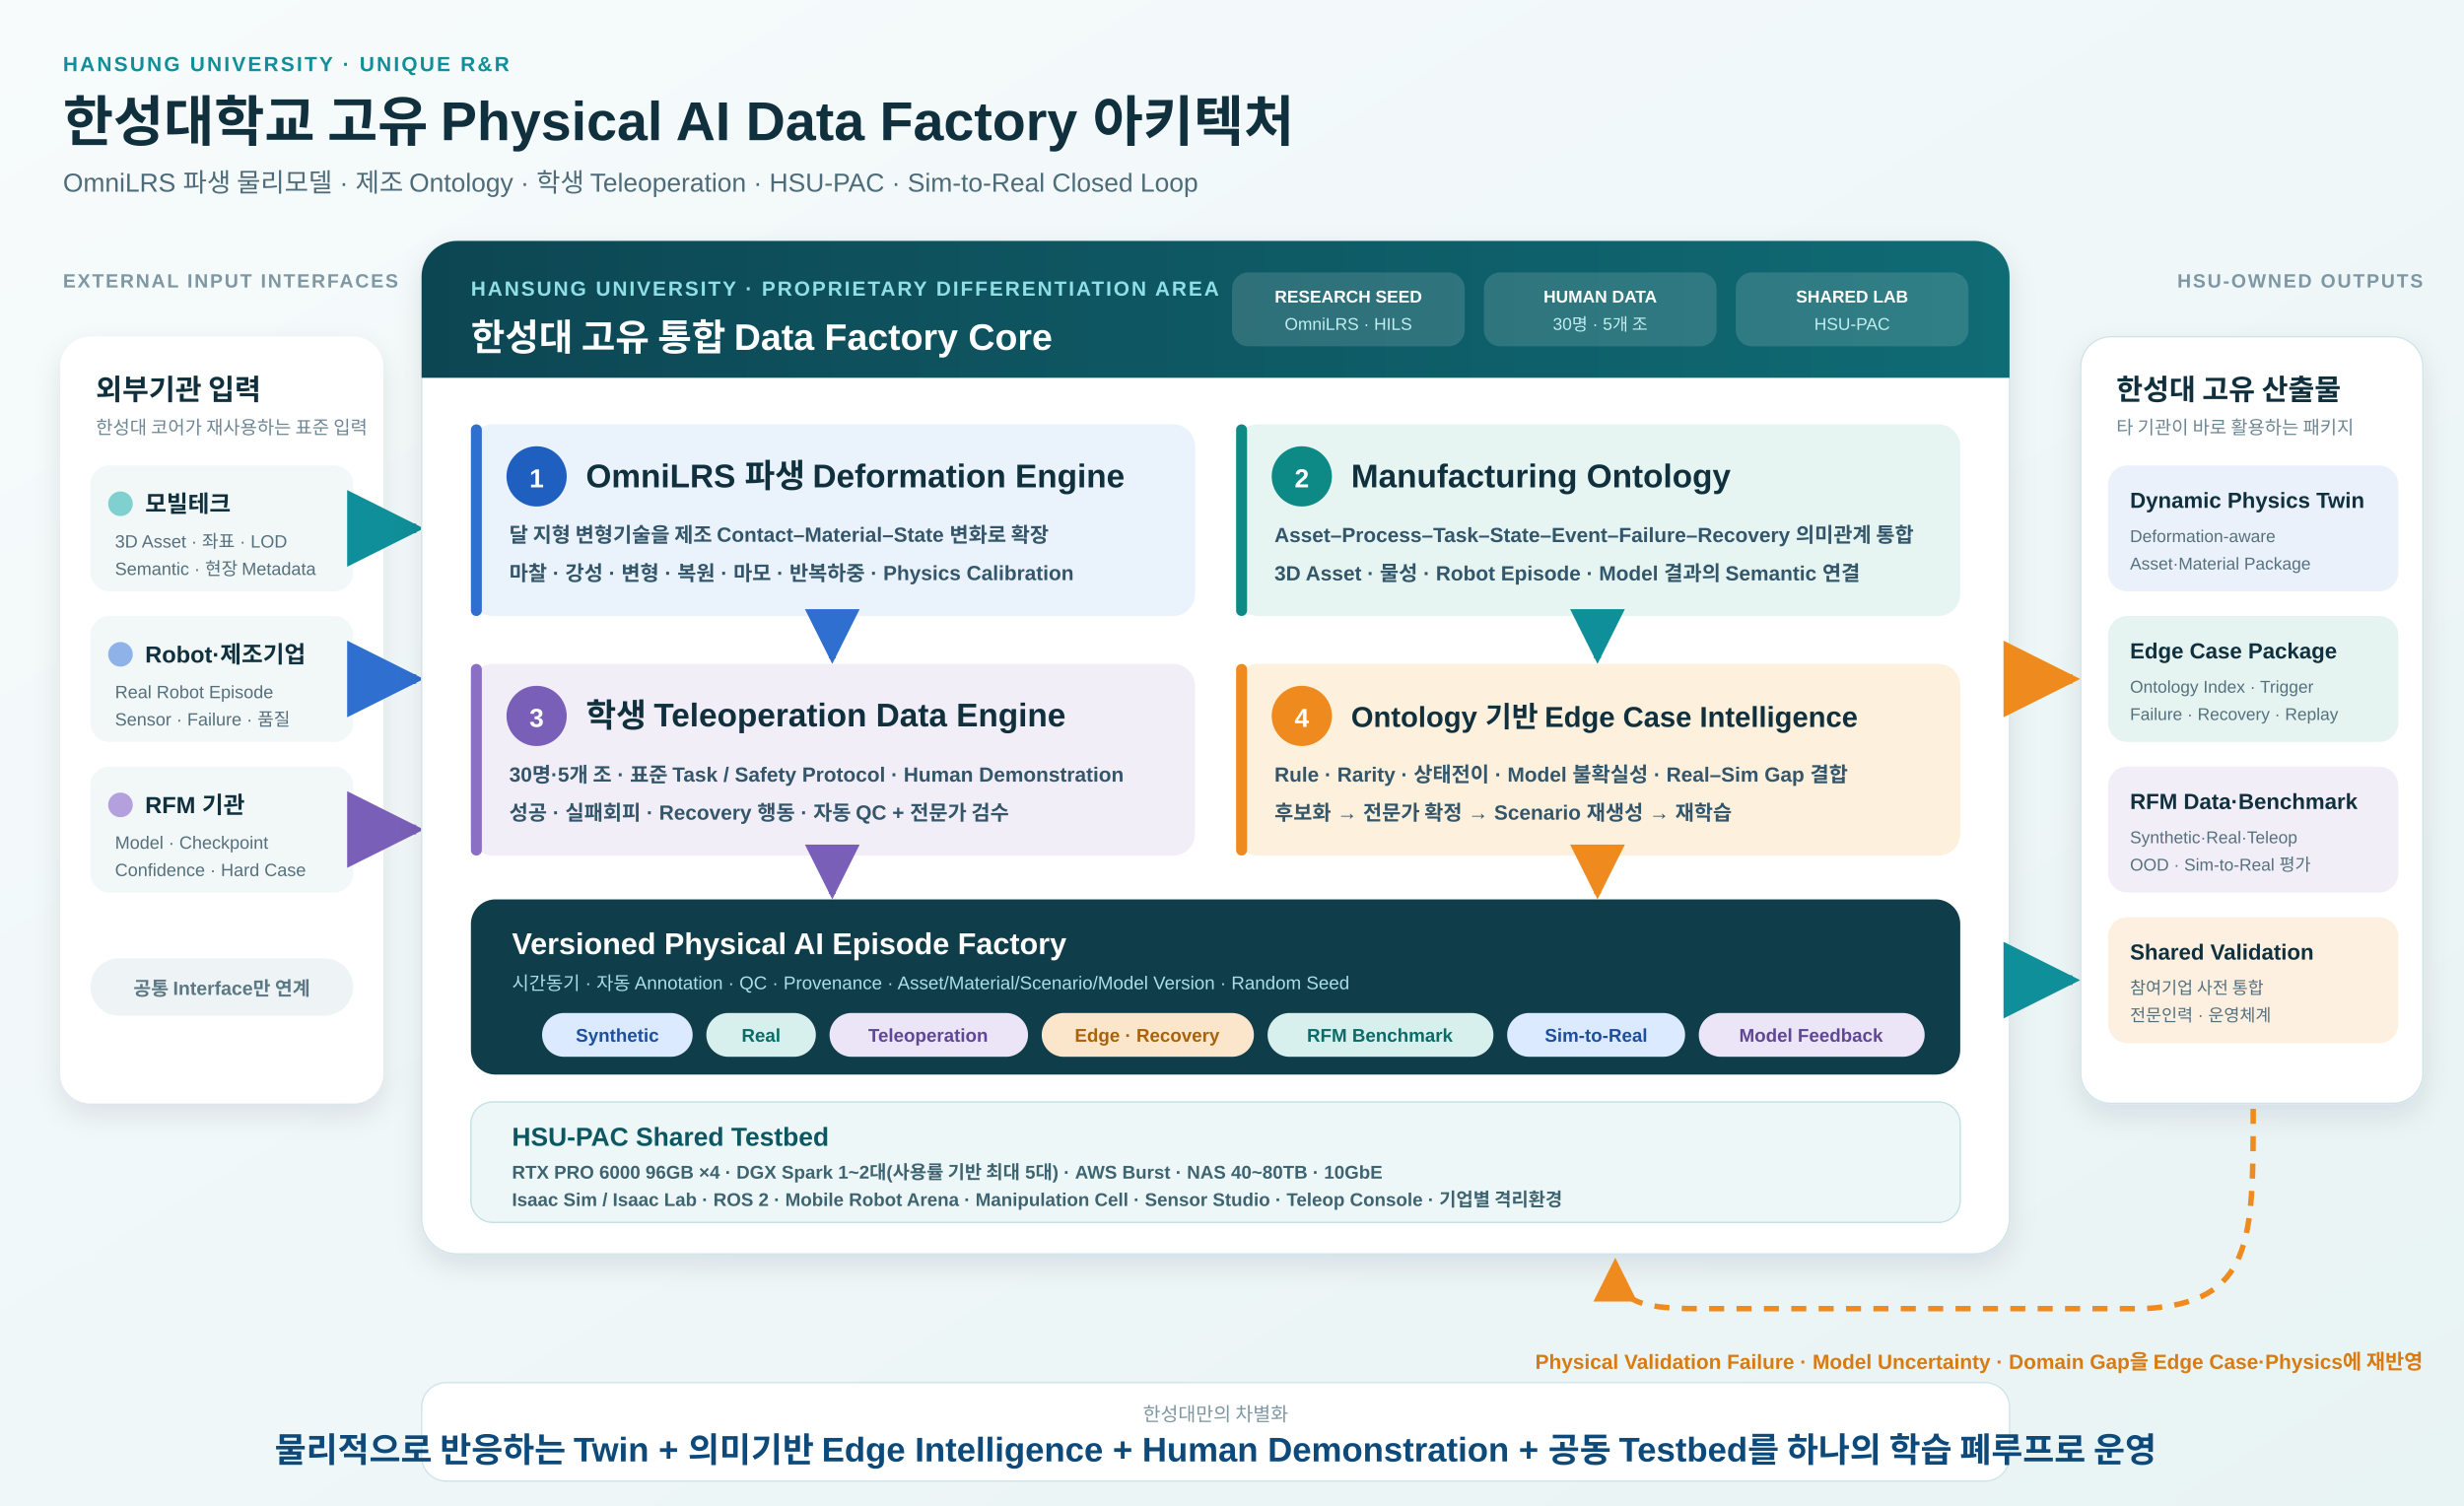
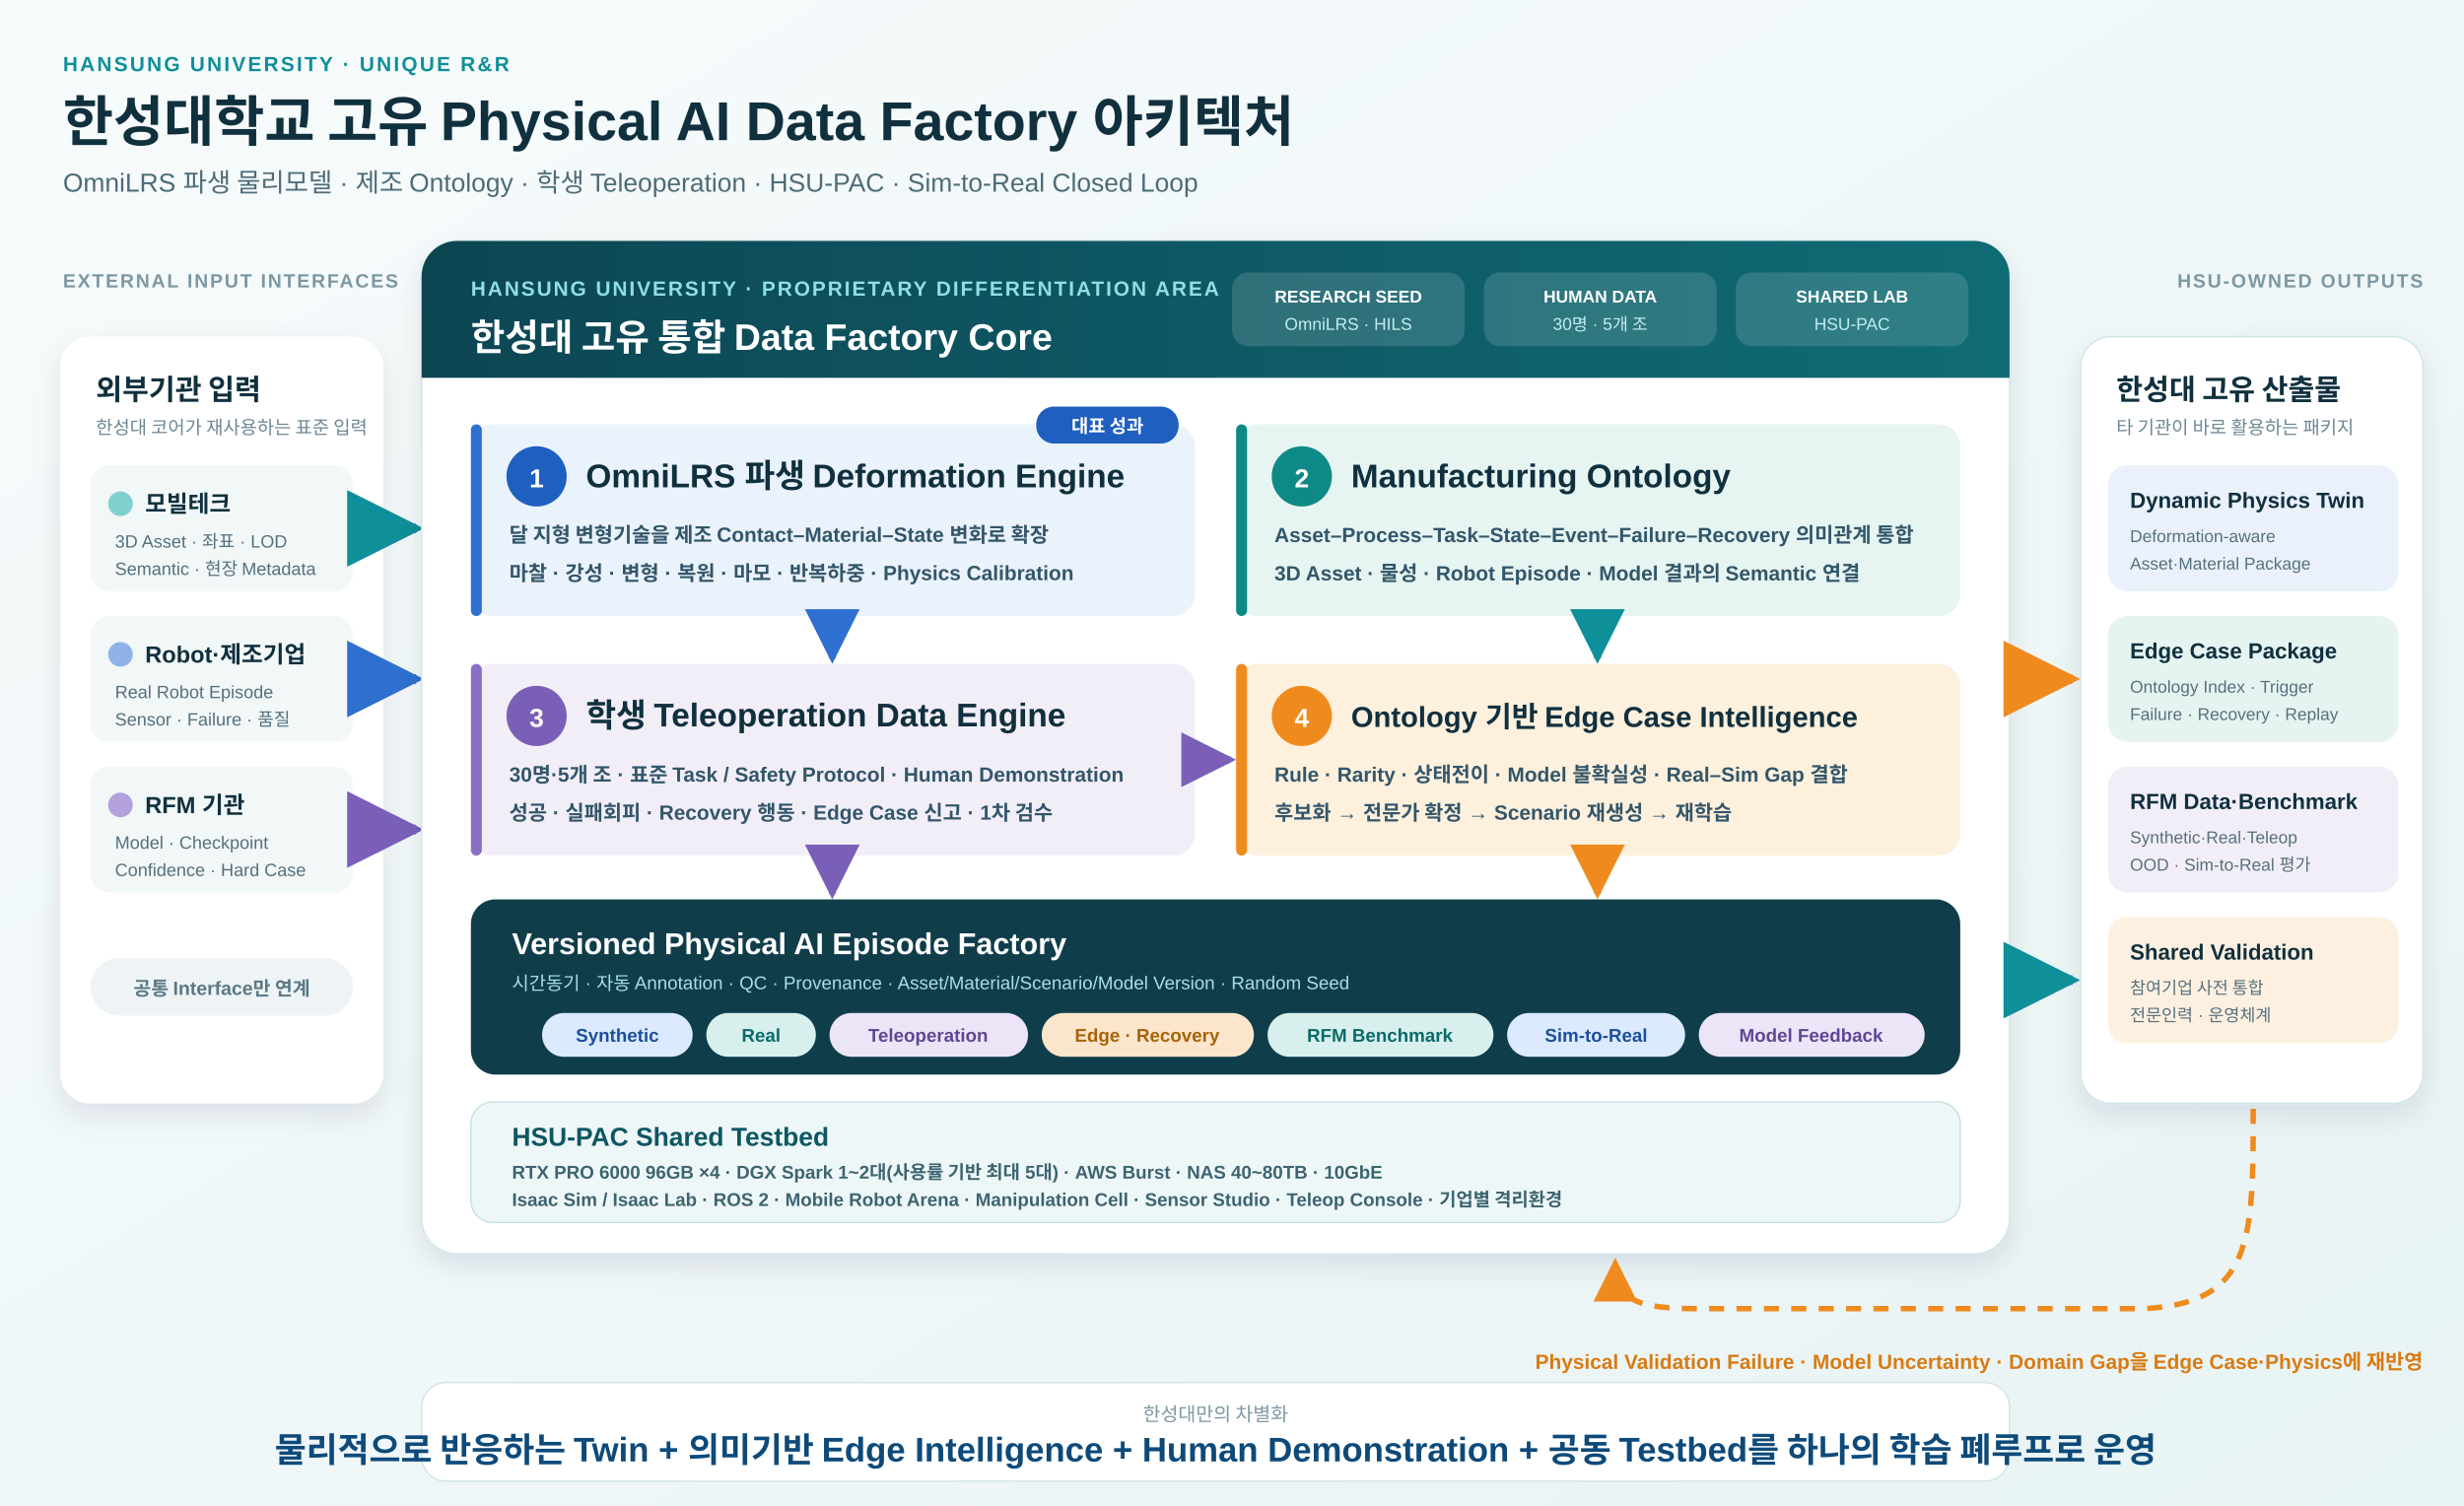
<svg xmlns="http://www.w3.org/2000/svg" width="1800" height="1100" viewBox="0 0 1800 1100" role="img" aria-labelledby="title desc">
  <defs>
    <linearGradient id="page" x1="0" y1="0" x2="1" y2="1">
      <stop offset="0" stop-color="#f7fbfc" />
      <stop offset="1" stop-color="#e8f3f4" />
    </linearGradient>
    <linearGradient id="coreHead" x1="0" y1="0" x2="1" y2="0">
      <stop offset="0" stop-color="#0d4653" />
      <stop offset="1" stop-color="#0f6b74" />
    </linearGradient>
    <filter id="soft" x="-15%" y="-15%" width="130%" height="130%">
      <feDropShadow dx="0" dy="8" stdDeviation="10" flood-color="#0b2638" flood-opacity="0.10" />
    </filter>
    <marker id="mTeal" viewBox="0 0 10 10" refX="9" refY="5" markerWidth="8" markerHeight="8" orient="auto-start-reverse">
      <path d="M0 0 L10 5 L0 10 z" fill="#0f8f99" />
    </marker>
    <marker id="mBlue" viewBox="0 0 10 10" refX="9" refY="5" markerWidth="8" markerHeight="8" orient="auto-start-reverse">
      <path d="M0 0 L10 5 L0 10 z" fill="#2f6fd0" />
    </marker>
    <marker id="mPurple" viewBox="0 0 10 10" refX="9" refY="5" markerWidth="8" markerHeight="8" orient="auto-start-reverse">
      <path d="M0 0 L10 5 L0 10 z" fill="#7a5fb8" />
    </marker>
    <marker id="mOrange" viewBox="0 0 10 10" refX="9" refY="5" markerWidth="8" markerHeight="8" orient="auto-start-reverse">
      <path d="M0 0 L10 5 L0 10 z" fill="#ef8b1e" />
    </marker>
    <style>
      text { font-family: "Noto Sans KR", "Malgun Gothic", Arial, sans-serif; }
      .eyebrow  { font-size: 15px; font-weight: 800; fill: #0f8f99; letter-spacing: 1.6px; }
      .h1       { font-size: 40px; font-weight: 800; fill: #10303e; }
      .sub      { font-size: 19px; fill: #4d6b78; }
      .collabel { font-size: 14px; font-weight: 800; fill: #7d97a3; letter-spacing: 1.3px; }
      .panelT   { font-size: 21px; font-weight: 800; fill: #10303e; }
      .panelS   { font-size: 13.5px; fill: #6d8794; }
      .itemT    { font-size: 17px; font-weight: 800; fill: #10303e; }
      .itemB    { font-size: 13px; fill: #55707d; }
      .cardT    { font-size: 24px; font-weight: 800; fill: #10303e; }
      .cardB    { font-size: 15px; font-weight: 600; fill: #33566a; }
      .cardT2   { font-size: 21px; font-weight: 800; fill: #10303e; }
      .coreEye  { font-size: 15px; font-weight: 800; fill: #8fdfe4; letter-spacing: 1.4px; }
      .coreT    { font-size: 27px; font-weight: 800; fill: #ffffff; }
      .bandT    { font-size: 22px; font-weight: 800; fill: #ffffff; }
      .bandB    { font-size: 13.5px; fill: #a9dfe6; }
      .pill     { font-size: 13.5px; font-weight: 700; }
      .tbT      { font-size: 19px; font-weight: 800; fill: #0d5763; }
      .tbB      { font-size: 13.5px; font-weight: 600; fill: #3d6470; }
      .outT     { font-size: 16px; font-weight: 800; fill: #10303e; }
      .outB     { font-size: 12.5px; fill: #55707d; }
      .fb       { font-size: 15px; font-weight: 800; fill: #d97b13; }
      .footT    { font-size: 14px; fill: #7d97a3; }
      .footB    { font-size: 25px; font-weight: 800; fill: #0d4a7a; }
    </style>
  </defs>
  <rect width="1800" height="1100" fill="url(#page)" />
  <text x="46" y="52" class="eyebrow">HANSUNG UNIVERSITY · UNIQUE R&amp;R</text>
  <text x="46" y="103" class="h1">한성대학교 고유 Physical AI Data Factory 아키텍처</text>
  <text x="46" y="140" class="sub">OmniLRS 파생 물리모델 · 제조 Ontology · 학생 Teleoperation · HSU-PAC · Sim-to-Real Closed Loop</text>
  <text x="46" y="210" class="collabel">EXTERNAL INPUT INTERFACES</text>
  <text x="1770" y="210" text-anchor="end" class="collabel">HSU-OWNED OUTPUTS</text>
  <g filter="url(#soft)">
    <rect x="44" y="246" width="236" height="560" rx="22" fill="#ffffff" />
  </g>
  <text x="70" y="292" class="panelT">외부기관 입력</text>
  <text x="70" y="317" class="panelS">한성대 코어가 재사용하는 표준 입력</text>
  <rect x="66" y="340" width="192" height="92" rx="14" fill="#f2f7f8" />
  <circle cx="88" cy="368" r="9" fill="#7fd0cf" />
  <text x="106" y="374" class="itemT">모빌테크</text>
  <text x="84" y="400" class="itemB">3D Asset · 좌표 · LOD</text>
  <text x="84" y="420" class="itemB">Semantic · 현장 Metadata</text>
  <rect x="66" y="450" width="192" height="92" rx="14" fill="#f2f7f8" />
  <circle cx="88" cy="478" r="9" fill="#8fb3e8" />
  <text x="106" y="484" class="itemT">Robot·제조기업</text>
  <text x="84" y="510" class="itemB">Real Robot Episode</text>
  <text x="84" y="530" class="itemB">Sensor · Failure · 품질</text>
  <rect x="66" y="560" width="192" height="92" rx="14" fill="#f2f7f8" />
  <circle cx="88" cy="588" r="9" fill="#b3a0dd" />
  <text x="106" y="594" class="itemT">RFM 기관</text>
  <text x="84" y="620" class="itemB">Model · Checkpoint</text>
  <text x="84" y="640" class="itemB">Confidence · Hard Case</text>
  <rect x="66" y="700" width="192" height="42" rx="21" fill="#eef4f6" />
  <text x="162" y="727" text-anchor="middle" font-size="14" font-weight="700" fill="#5c7885">공통 Interface만 연계</text>
  <path d="M282 386 L304 386" stroke="#0f8f99" stroke-width="7" marker-end="url(#mTeal)" />
  <path d="M282 496 L304 496" stroke="#2f6fd0" stroke-width="7" marker-end="url(#mBlue)" />
  <path d="M282 606 L304 606" stroke="#7a5fb8" stroke-width="7" marker-end="url(#mPurple)" />
  <g filter="url(#soft)">
    <rect x="308" y="176" width="1160" height="740" rx="26" fill="#ffffff" stroke="#cfe4e8" />
  </g>
  <path d="M308 202 a26 26 0 0 1 26 -26 h1108 a26 26 0 0 1 26 26 v74 h-1160 z" fill="url(#coreHead)" />
  <text x="344" y="216" class="coreEye">HANSUNG UNIVERSITY · PROPRIETARY DIFFERENTIATION AREA</text>
  <text x="344" y="256" class="coreT">한성대 고유 통합 Data Factory Core</text>
  <rect x="900" y="199" width="170" height="54" rx="12" fill="#ffffff" opacity="0.14" />
  <text x="985" y="221" text-anchor="middle" font-size="12.5" font-weight="800" fill="#ffffff">RESEARCH SEED</text>
  <text x="985" y="241" text-anchor="middle" font-size="12.5" fill="#c2eef1">OmniLRS · HILS</text>
  <rect x="1084" y="199" width="170" height="54" rx="12" fill="#ffffff" opacity="0.14" />
  <text x="1169" y="221" text-anchor="middle" font-size="12.5" font-weight="800" fill="#ffffff">HUMAN DATA</text>
  <text x="1169" y="241" text-anchor="middle" font-size="12.5" fill="#c2eef1">30명 · 5개 조</text>
  <rect x="1268" y="199" width="170" height="54" rx="12" fill="#ffffff" opacity="0.14" />
  <text x="1353" y="221" text-anchor="middle" font-size="12.5" font-weight="800" fill="#ffffff">SHARED LAB</text>
  <text x="1353" y="241" text-anchor="middle" font-size="12.5" fill="#c2eef1">HSU-PAC</text>
  <rect x="344" y="310" width="529" height="140" rx="16" fill="#eaf2fb" />
  <rect x="344" y="310" width="8" height="140" rx="4" fill="#2f6fd0" />
  <circle cx="392" cy="348" r="22" fill="#1f5fbf" />
  <text x="392" y="356" text-anchor="middle" font-size="19" font-weight="800" fill="#ffffff">1</text>
  <text x="428" y="356" class="cardT">OmniLRS 파생 Deformation Engine</text>
+   <rect x="757" y="297" width="104" height="27" rx="13" fill="#1f5fbf" />
+   <text x="809" y="316" text-anchor="middle" font-size="13.5" font-weight="800" fill="#ffffff">대표 성과</text>
  <text x="372" y="396" class="cardB">달 지형 변형기술을 제조 Contact–Material–State 변화로 확장</text>
  <text x="372" y="424" class="cardB">마찰 · 강성 · 변형 · 복원 · 마모 · 반복하중 · Physics Calibration</text>
  <rect x="903" y="310" width="529" height="140" rx="16" fill="#e6f5f2" />
  <rect x="903" y="310" width="8" height="140" rx="4" fill="#0e8a86" />
  <circle cx="951" cy="348" r="22" fill="#0e8a86" />
  <text x="951" y="356" text-anchor="middle" font-size="19" font-weight="800" fill="#ffffff">2</text>
  <text x="987" y="356" class="cardT">Manufacturing Ontology</text>
  <text x="931" y="396" class="cardB">Asset–Process–Task–State–Event–Failure–Recovery 의미관계 통합</text>
  <text x="931" y="424" class="cardB">3D Asset · 물성 · Robot Episode · Model 결과의 Semantic 연결</text>
  <rect x="344" y="485" width="529" height="140" rx="16" fill="#f2eef8" />
  <rect x="344" y="485" width="8" height="140" rx="4" fill="#8a6fc4" />
  <circle cx="392" cy="523" r="22" fill="#7a5fb8" />
  <text x="392" y="531" text-anchor="middle" font-size="19" font-weight="800" fill="#ffffff">3</text>
  <text x="428" y="531" class="cardT">학생 Teleoperation Data Engine</text>
  <text x="372" y="571" class="cardB">30명·5개 조 · 표준 Task / Safety Protocol · Human Demonstration</text>
-   <text x="372" y="599" class="cardB">성공 · 실패회피 · Recovery 행동 · 자동 QC + 전문가 검수</text>
+   <text x="372" y="599" class="cardB">성공 · 실패회피 · Recovery 행동 · Edge Case 신고 · 1차 검수</text>
  <rect x="903" y="485" width="529" height="140" rx="16" fill="#fdf0dd" />
  <rect x="903" y="485" width="8" height="140" rx="4" fill="#ef8b1e" />
  <circle cx="951" cy="523" r="22" fill="#ef8b1e" />
  <text x="951" y="531" text-anchor="middle" font-size="19" font-weight="800" fill="#ffffff">4</text>
  <text x="987" y="531" class="cardT2">Ontology 기반 Edge Case Intelligence</text>
  <text x="931" y="571" class="cardB">Rule · Rarity · 상태전이 · Model 불확실성 · Real–Sim Gap 결합</text>
  <text x="931" y="599" class="cardB">후보화 → 전문가 확정 → Scenario 재생성 → 재학습</text>
  <path d="M608 452 L608 481" stroke="#2f6fd0" stroke-width="5" marker-end="url(#mBlue)" />
  <path d="M1167 452 L1167 481" stroke="#0e8a86" stroke-width="5" marker-end="url(#mTeal)" />
  <path d="M608 627 L608 653" stroke="#7a5fb8" stroke-width="5" marker-end="url(#mPurple)" />
+   <path d="M875 555 L899 555" stroke="#7a5fb8" stroke-width="5" marker-end="url(#mPurple)" />
  <path d="M1167 627 L1167 653" stroke="#ef8b1e" stroke-width="5" marker-end="url(#mOrange)" />
  <rect x="344" y="657" width="1088" height="128" rx="18" fill="#103d4a" />
  <text x="374" y="697" class="bandT">Versioned Physical AI Episode Factory</text>
  <text x="374" y="723" class="bandB">시간동기 · 자동 Annotation · QC · Provenance · Asset/Material/Scenario/Model Version · Random Seed</text>
  <g class="pill">
    <rect x="396" y="740" width="110" height="32" rx="16" fill="#dbeafe" />
    <text x="451" y="761" text-anchor="middle" fill="#1e4f9c">Synthetic</text>
    <rect x="516" y="740" width="80" height="32" rx="16" fill="#d7f0ee" />
    <text x="556" y="761" text-anchor="middle" fill="#0b6b68">Real</text>
    <rect x="606" y="740" width="145" height="32" rx="16" fill="#ece4f7" />
    <text x="678" y="761" text-anchor="middle" fill="#5f4794">Teleoperation</text>
    <rect x="761" y="740" width="155" height="32" rx="16" fill="#fce6cb" />
    <text x="838" y="761" text-anchor="middle" fill="#a8620a">Edge · Recovery</text>
    <rect x="926" y="740" width="165" height="32" rx="16" fill="#d7f0ee" />
    <text x="1008" y="761" text-anchor="middle" fill="#0b6b68">RFM Benchmark</text>
    <rect x="1101" y="740" width="130" height="32" rx="16" fill="#dbeafe" />
    <text x="1166" y="761" text-anchor="middle" fill="#1e4f9c">Sim-to-Real</text>
    <rect x="1241" y="740" width="165" height="32" rx="16" fill="#ece4f7" />
    <text x="1323" y="761" text-anchor="middle" fill="#5f4794">Model Feedback</text>
  </g>
  <rect x="344" y="805" width="1088" height="88" rx="16" fill="#eef7f8" stroke="#c3e0e4" />
  <text x="374" y="837" class="tbT">HSU-PAC Shared Testbed</text>
  <text x="374" y="861" class="tbB">RTX PRO 6000 96GB ×4 · DGX Spark 1~2대(사용률 기반 최대 5대) · AWS Burst · NAS 40~80TB · 10GbE</text>
  <text x="374" y="881" class="tbB">Isaac Sim / Isaac Lab · ROS 2 · Mobile Robot Arena · Manipulation Cell · Sensor Studio · Teleop Console · 기업별 격리환경</text>
  <g filter="url(#soft)">
    <rect x="1520" y="246" width="250" height="560" rx="22" fill="#ffffff" stroke="#cfe4e8" />
  </g>
  <text x="1546" y="292" class="panelT">한성대 고유 산출물</text>
  <text x="1546" y="317" class="panelS">타 기관이 바로 활용하는 패키지</text>
  <rect x="1540" y="340" width="212" height="92" rx="14" fill="#eaf1fb" />
  <text x="1556" y="371" class="outT">Dynamic Physics Twin</text>
  <text x="1556" y="396" class="outB">Deformation-aware</text>
  <text x="1556" y="416" class="outB">Asset·Material Package</text>
  <rect x="1540" y="450" width="212" height="92" rx="14" fill="#e6f4f1" />
  <text x="1556" y="481" class="outT">Edge Case Package</text>
  <text x="1556" y="506" class="outB">Ontology Index · Trigger</text>
  <text x="1556" y="526" class="outB">Failure · Recovery · Replay</text>
  <rect x="1540" y="560" width="212" height="92" rx="14" fill="#f2eef8" />
  <text x="1556" y="591" class="outT">RFM Data·Benchmark</text>
  <text x="1556" y="616" class="outB">Synthetic·Real·Teleop</text>
  <text x="1556" y="636" class="outB">OOD · Sim-to-Real 평가</text>
  <rect x="1540" y="670" width="212" height="92" rx="14" fill="#fdf0e0" />
  <text x="1556" y="701" class="outT">Shared Validation</text>
  <text x="1556" y="726" class="outB">참여기업 사전 통합</text>
  <text x="1556" y="746" class="outB">전문인력 · 운영체계</text>
  <path d="M1472 496 L1514 496" stroke="#ef8b1e" stroke-width="7" marker-end="url(#mOrange)" />
  <path d="M1472 716 L1514 716" stroke="#0f8f99" stroke-width="7" marker-end="url(#mTeal)" />
  <path d="M1646 810 C1646 906, 1646 952, 1566 956 L1240 956 C1196 956, 1180 950, 1180 922" fill="none" stroke="#ef8b1e" stroke-width="4" stroke-dasharray="11 9" marker-end="url(#mOrange)" />
  <text x="1770" y="1000" text-anchor="end" class="fb">Physical Validation Failure · Model Uncertainty · Domain Gap을 Edge Case·Physics에 재반영</text>
  <rect x="308" y="1010" width="1160" height="72" rx="18" fill="#ffffff" stroke="#cfe4e8" />
  <text x="888" y="1038" text-anchor="middle" class="footT">한성대만의 차별화</text>
  <text x="888" y="1068" text-anchor="middle" class="footB">물리적으로 반응하는 Twin + 의미기반 Edge Intelligence + Human Demonstration + 공동 Testbed를 하나의 학습 폐루프로 운영</text>
</svg>
